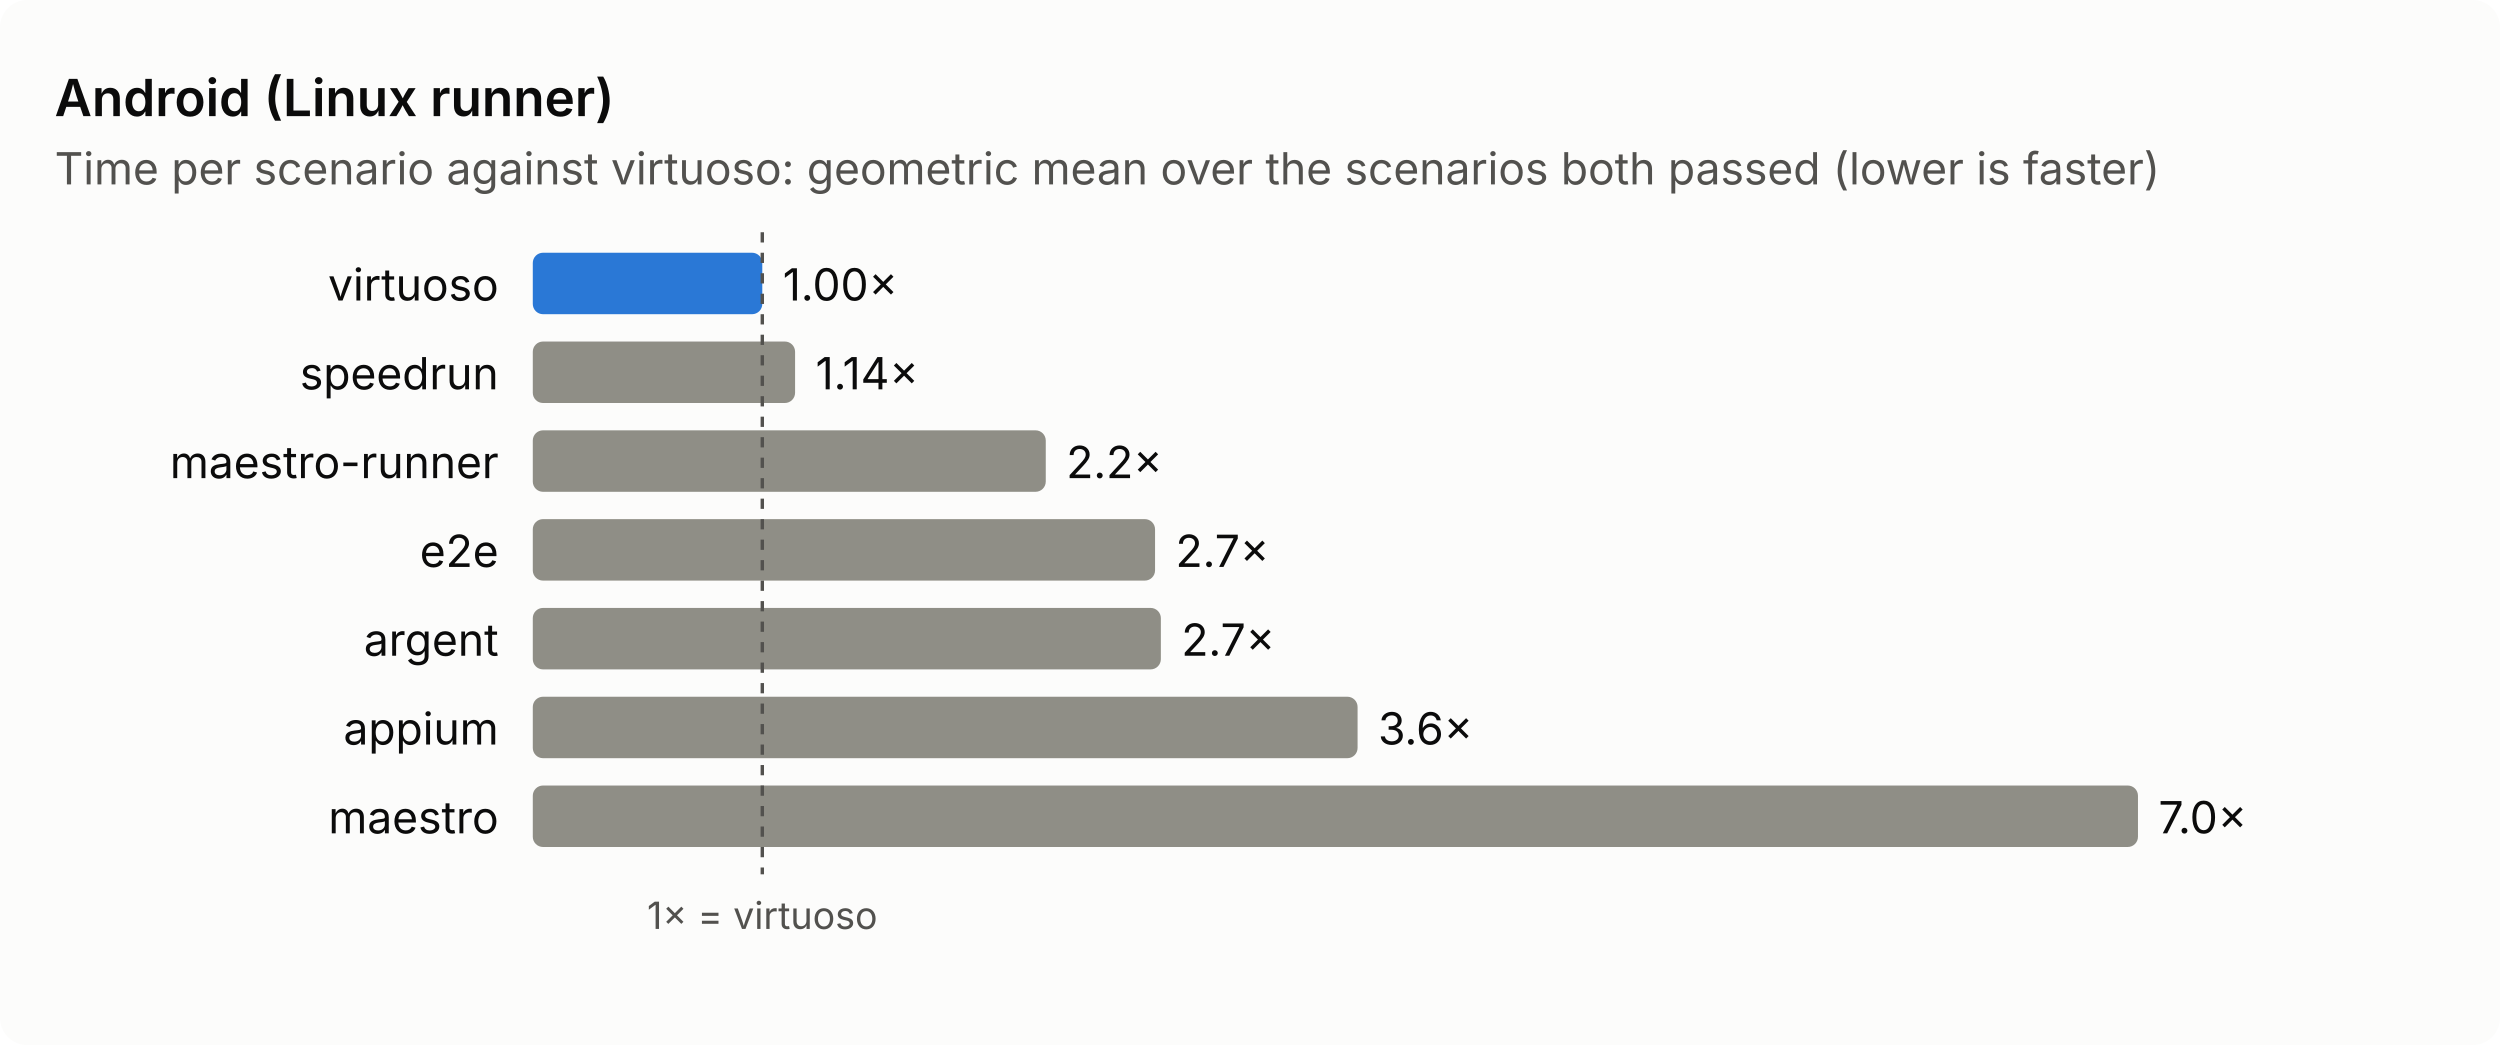
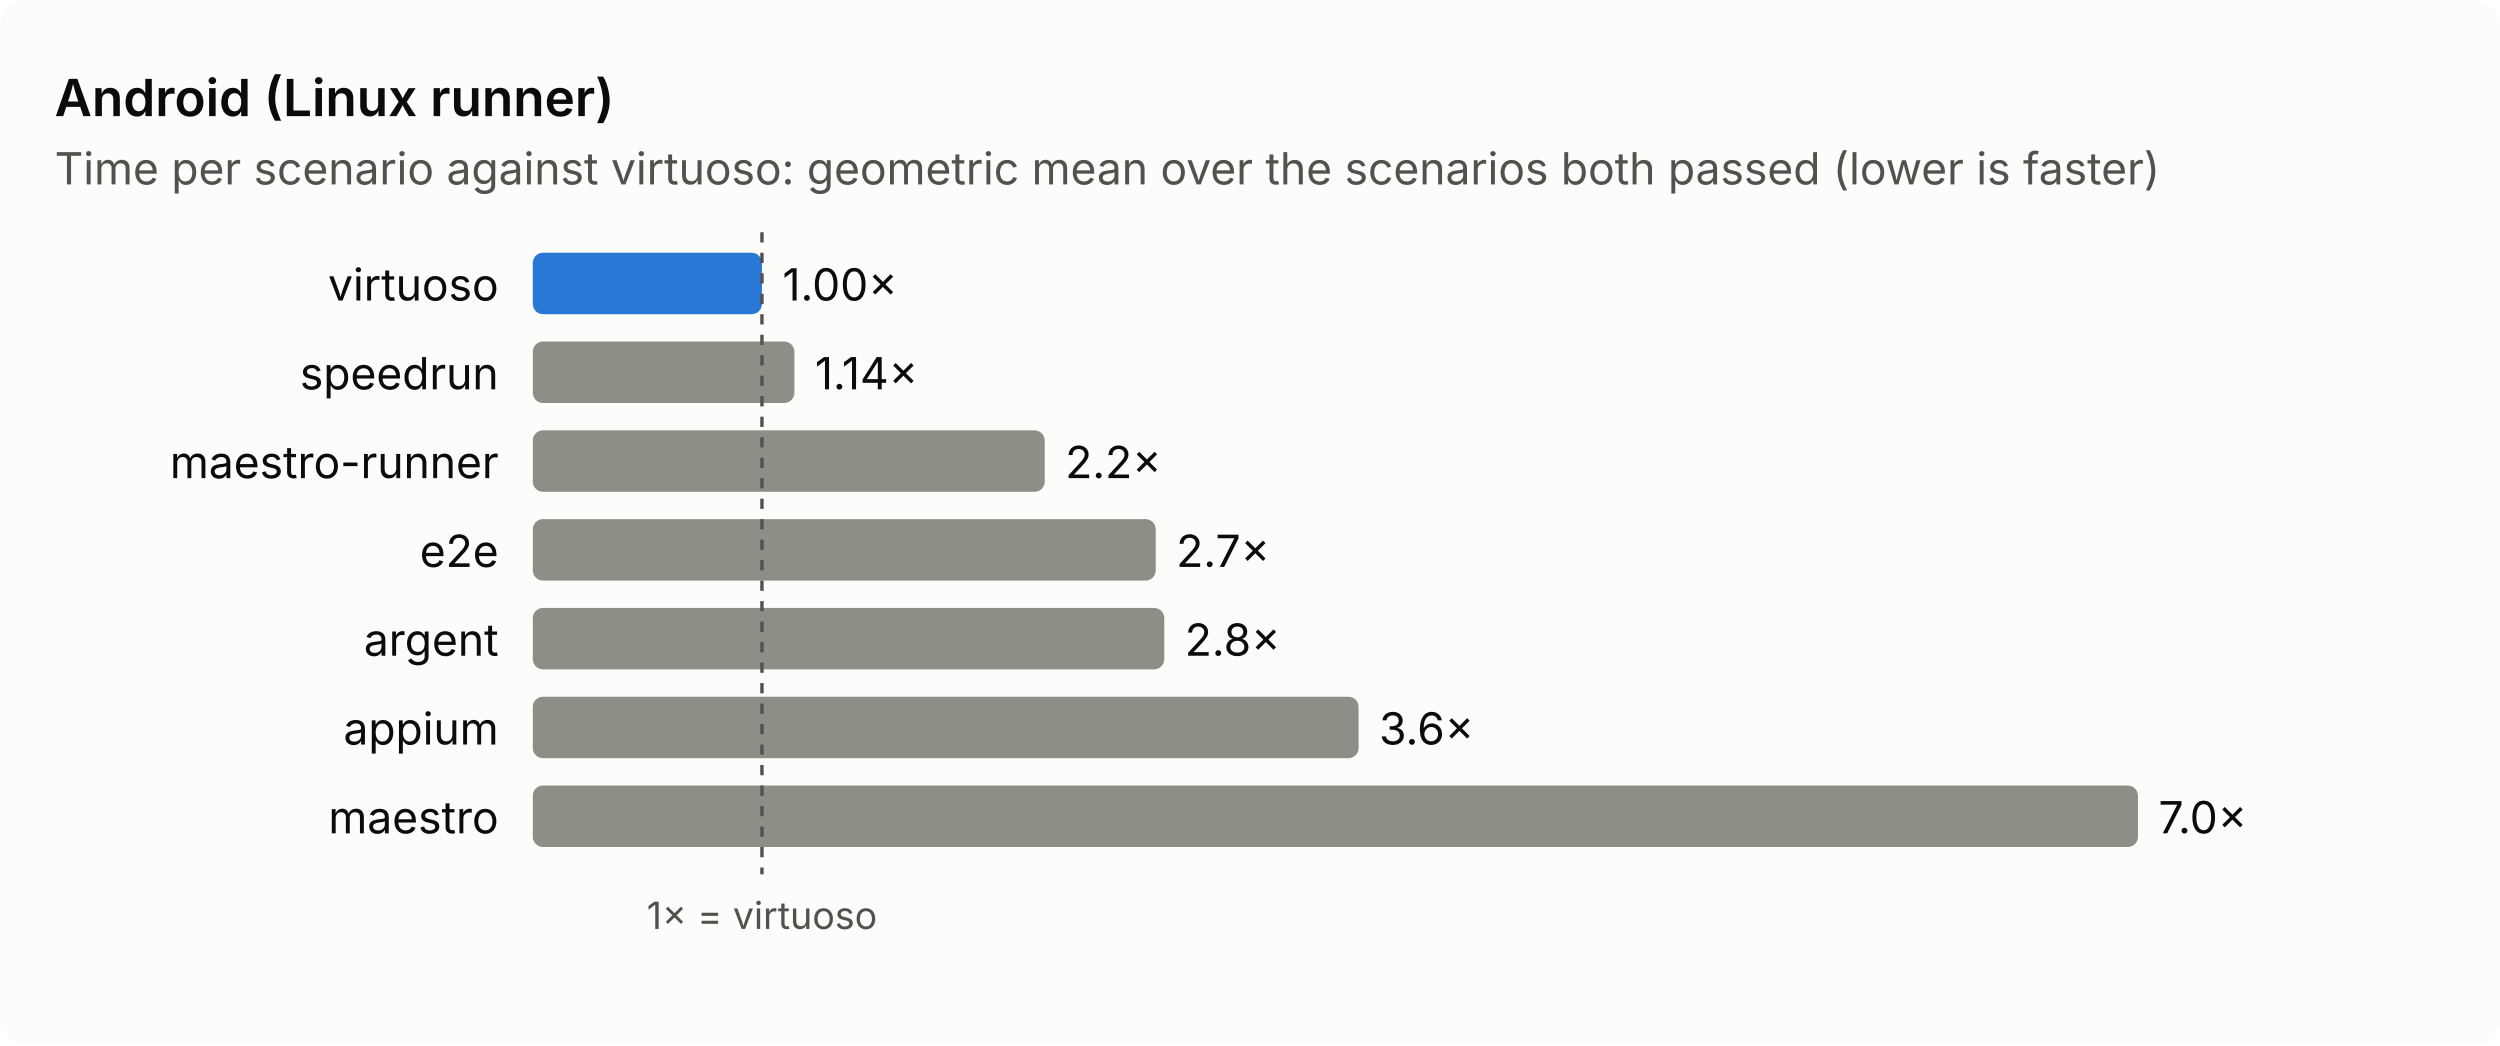
<svg xmlns="http://www.w3.org/2000/svg" viewBox="0 0 732 306" width="732" height="306" role="img" aria-label="Android (Linux runner): time per scenario against virtuoso">
  <style>text{font:13px system-ui,-apple-system,'Segoe UI',sans-serif;fill:#0b0b0b}.sub,.axis{fill:#52514e}.axis{font-size:11px}.title{font-size:15px;font-weight:600}.bg{fill:#fcfcfb}.bar{fill:#8f8e86}.base{fill:#2a78d6}.ref{stroke:#52514e;stroke-dasharray:3 3}@media (prefers-color-scheme: dark){.bg{fill:#1a1a19}text{fill:#f0efec}.sub,.axis{fill:#c3c2b7}.base{fill:#3987e5}.ref{stroke:#c3c2b7}}</style>
  <rect class="bg" width="732" height="306" rx="8" />
  <text class="title" x="16" y="34.0">Android (Linux runner)</text>
  <text class="sub" x="16" y="54.0">Time per scenario against virtuoso: geometric mean over the scenarios both passed (lower is faster)</text>
  <text x="146.0" y="88.0" text-anchor="end">virtuoso</text>
-   <rect class="bar base" x="156" y="74.0" width="67.2" height="18" rx="3" />
-   <text x="229.2" y="88.0">1.00×</text>
+   <rect class="bar base" x="156" y="74.0" width="67.1" height="18" rx="3" />
+   <text x="229.1" y="88.0">1.00×</text>
  <text x="146.0" y="114.0" text-anchor="end">speedrun</text>
-   <rect class="bar" x="156" y="100.0" width="76.8" height="18" rx="3" />
-   <text x="238.8" y="114.0">1.14×</text>
+   <rect class="bar" x="156" y="100.0" width="76.6" height="18" rx="3" />
+   <text x="238.6" y="114.0">1.14×</text>
  <text x="146.0" y="140.0" text-anchor="end">maestro-runner</text>
-   <rect class="bar" x="156" y="126.0" width="150.2" height="18" rx="3" />
-   <text x="312.2" y="140.0">2.2×</text>
+   <rect class="bar" x="156" y="126.0" width="149.9" height="18" rx="3" />
+   <text x="311.9" y="140.0">2.2×</text>
  <text x="146.0" y="166.0" text-anchor="end">e2e</text>
-   <rect class="bar" x="156" y="152.0" width="182.2" height="18" rx="3" />
-   <text x="344.2" y="166.0">2.7×</text>
+   <rect class="bar" x="156" y="152.0" width="182.4" height="18" rx="3" />
+   <text x="344.4" y="166.0">2.7×</text>
  <text x="146.0" y="192.0" text-anchor="end">argent</text>
-   <rect class="bar" x="156" y="178.0" width="183.9" height="18" rx="3" />
-   <text x="345.9" y="192.0">2.7×</text>
+   <rect class="bar" x="156" y="178.0" width="184.9" height="18" rx="3" />
+   <text x="346.9" y="192.0">2.8×</text>
  <text x="146.0" y="218.0" text-anchor="end">appium</text>
-   <rect class="bar" x="156" y="204.0" width="241.5" height="18" rx="3" />
-   <text x="403.5" y="218.0">3.6×</text>
+   <rect class="bar" x="156" y="204.0" width="241.8" height="18" rx="3" />
+   <text x="403.8" y="218.0">3.6×</text>
  <text x="146.0" y="244.0" text-anchor="end">maestro</text>
  <rect class="bar" x="156" y="230.0" width="470.0" height="18" rx="3" />
  <text x="632.0" y="244.0">7.0×</text>
-   <line class="ref" x1="223.2" y1="68.0" x2="223.2" y2="256.0" />
-   <text class="axis" x="223.2" y="272.0" text-anchor="middle">1× = virtuoso</text>
+   <line class="ref" x1="223.1" y1="68.0" x2="223.1" y2="256.0" />
+   <text class="axis" x="223.1" y="272.0" text-anchor="middle">1× = virtuoso</text>
</svg>
